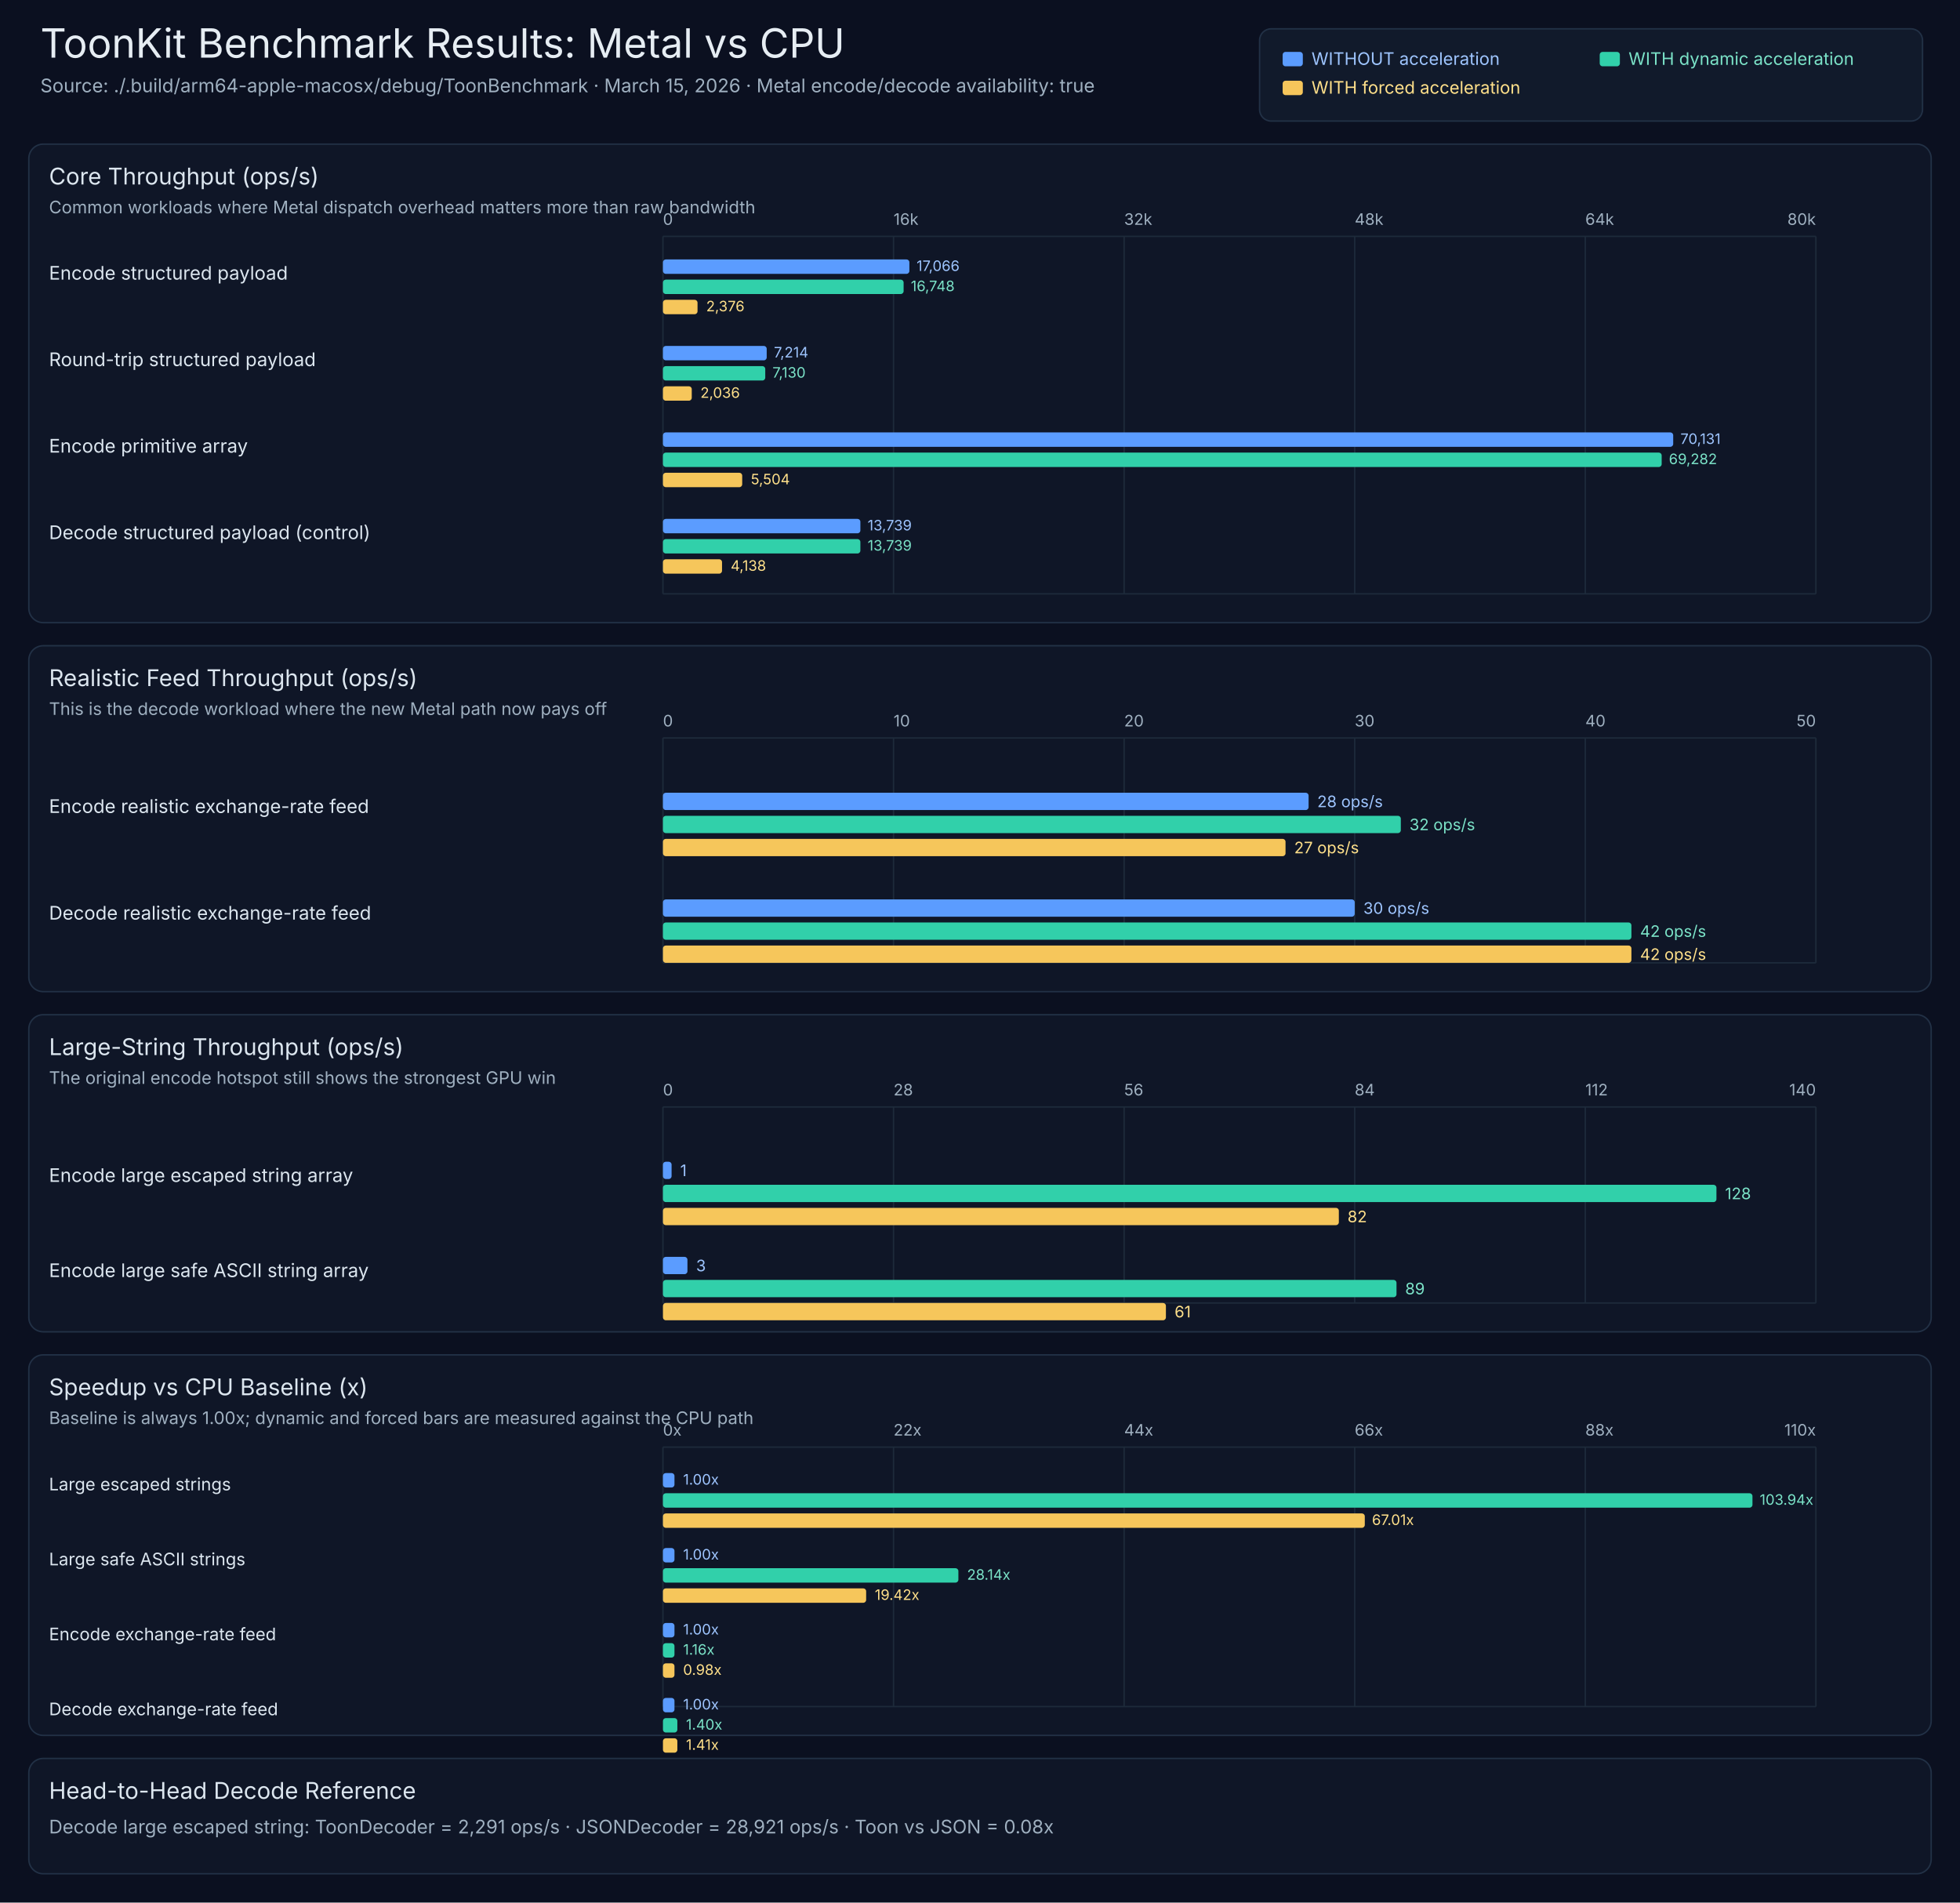
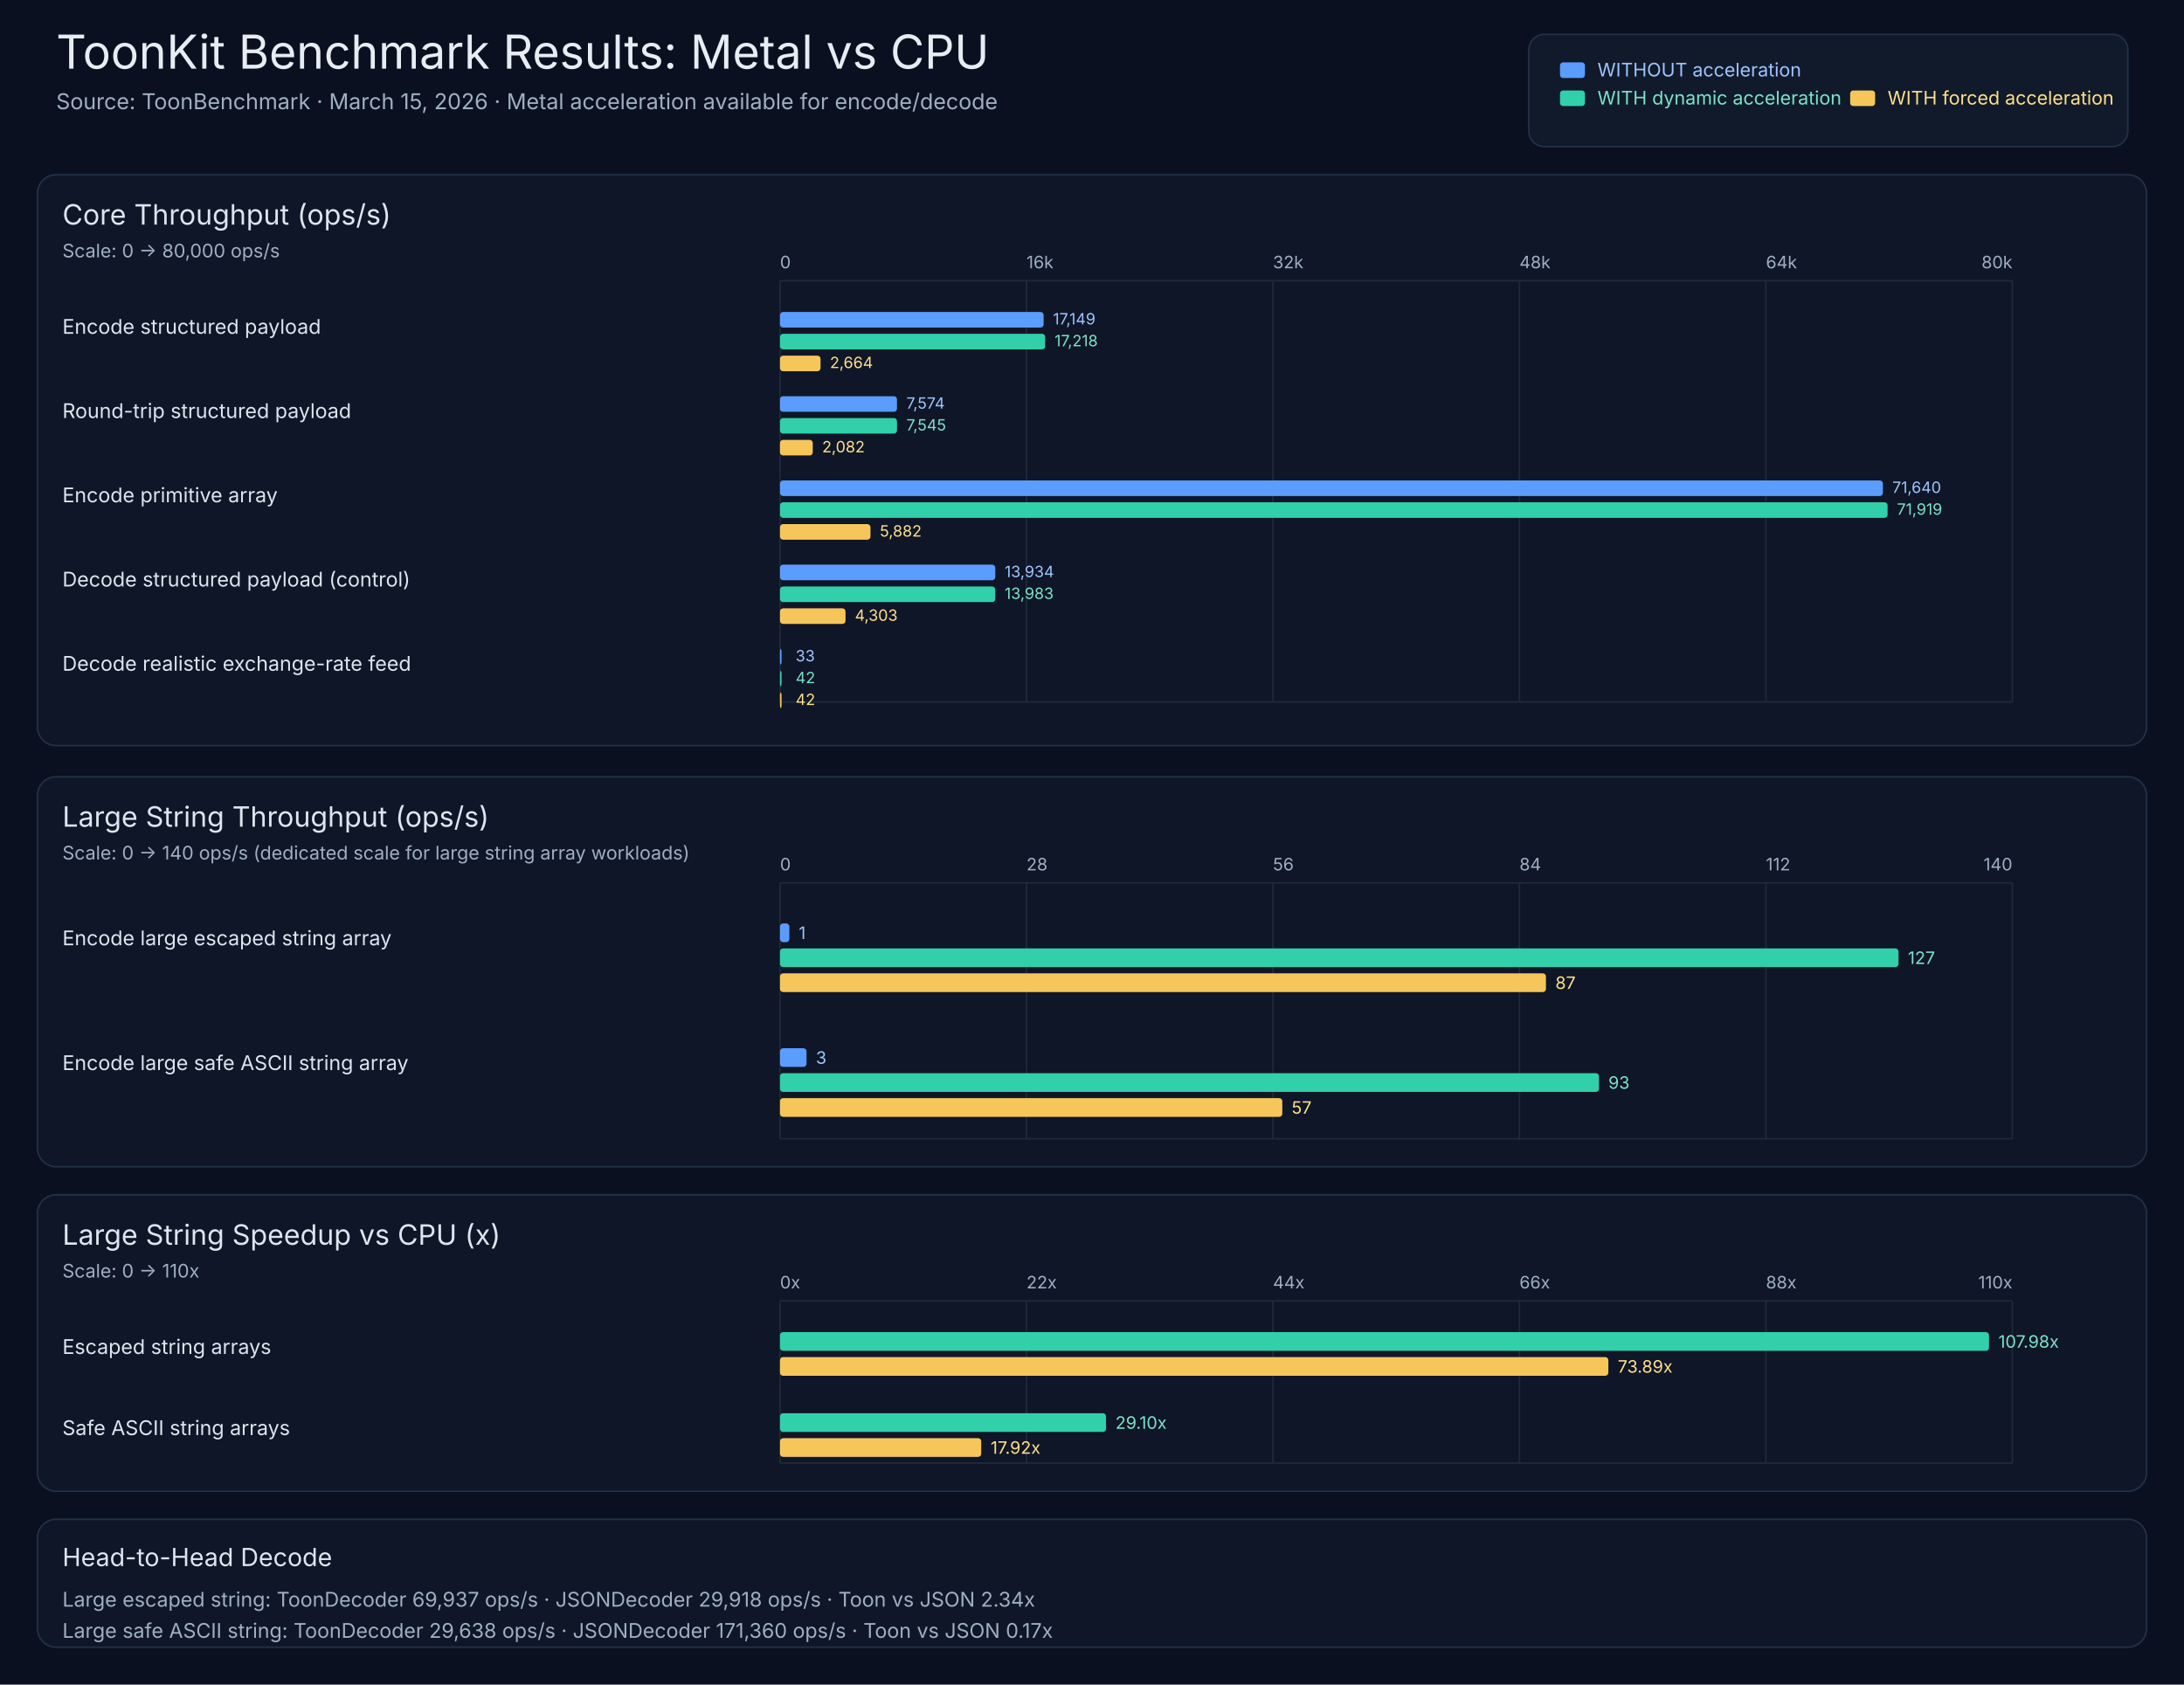
- <svg xmlns="http://www.w3.org/2000/svg" width="1360" height="1320" viewBox="0 0 1360 1320">
-   <rect x="0" y="0" width="1360" height="1320" fill="#0b1020" />
-   <text x="28" y="40" fill="#e6edf3" font-size="28" font-family="-apple-system, BlinkMacSystemFont, Segoe UI, sans-serif">ToonKit Benchmark Results: Metal vs CPU</text>
-   <text x="28" y="64" fill="#9fb0c0" font-size="13" font-family="-apple-system, BlinkMacSystemFont, Segoe UI, sans-serif">Source: ./.build/arm64-apple-macosx/debug/ToonBenchmark · March 15, 2026 · Metal encode/decode availability: true</text>
-   <rect x="874" y="20" width="460" height="64" rx="8" fill="#111a2b" stroke="#223146" />
-   <rect x="890" y="36" width="14" height="10" rx="2" fill="#5b9cff" />
-   <text x="910" y="45" fill="#9ec5ff" font-size="12" font-family="-apple-system, BlinkMacSystemFont, Segoe UI, sans-serif">WITHOUT acceleration</text>
-   <rect x="1110" y="36" width="14" height="10" rx="2" fill="#31d0aa" />
-   <text x="1130" y="45" fill="#7be3c8" font-size="12" font-family="-apple-system, BlinkMacSystemFont, Segoe UI, sans-serif">WITH dynamic acceleration</text>
-   <rect x="890" y="56" width="14" height="10" rx="2" fill="#f6c65b" />
-   <text x="910" y="65" fill="#ffe08a" font-size="12" font-family="-apple-system, BlinkMacSystemFont, Segoe UI, sans-serif">WITH forced acceleration</text>
-   <rect x="20" y="100" width="1320" height="332" rx="10" fill="#0f1627" stroke="#223146" />
-   <text x="34" y="128" fill="#dce6ef" font-size="16" font-family="-apple-system, BlinkMacSystemFont, Segoe UI, sans-serif">Core Throughput (ops/s)</text>
-   <text x="34" y="148" fill="#9fb0c0" font-size="12" font-family="-apple-system, BlinkMacSystemFont, Segoe UI, sans-serif">Common workloads where Metal dispatch overhead matters more than raw bandwidth</text>
-   <line x1="460" y1="164" x2="1260" y2="164" stroke="#1d2a3a" />
-   <line x1="460" y1="412" x2="1260" y2="412" stroke="#1d2a3a" />
-   <line x1="460" y1="164" x2="460" y2="412" stroke="#1d2a3a" />
-   <line x1="620" y1="164" x2="620" y2="412" stroke="#1d2a3a" />
-   <line x1="780" y1="164" x2="780" y2="412" stroke="#1d2a3a" />
-   <line x1="940" y1="164" x2="940" y2="412" stroke="#1d2a3a" />
-   <line x1="1100" y1="164" x2="1100" y2="412" stroke="#1d2a3a" />
-   <line x1="1260" y1="164" x2="1260" y2="412" stroke="#1d2a3a" />
-   <text x="460" y="156" fill="#9fb0c0" font-size="11" font-family="-apple-system, BlinkMacSystemFont, Segoe UI, sans-serif">0</text>
-   <text x="620" y="156" fill="#9fb0c0" font-size="11" font-family="-apple-system, BlinkMacSystemFont, Segoe UI, sans-serif">16k</text>
-   <text x="780" y="156" fill="#9fb0c0" font-size="11" font-family="-apple-system, BlinkMacSystemFont, Segoe UI, sans-serif">32k</text>
-   <text x="940" y="156" fill="#9fb0c0" font-size="11" font-family="-apple-system, BlinkMacSystemFont, Segoe UI, sans-serif">48k</text>
-   <text x="1100" y="156" fill="#9fb0c0" font-size="11" font-family="-apple-system, BlinkMacSystemFont, Segoe UI, sans-serif">64k</text>
-   <text x="1260" y="156" text-anchor="end" fill="#9fb0c0" font-size="11" font-family="-apple-system, BlinkMacSystemFont, Segoe UI, sans-serif">80k</text>
-   <text x="34" y="194" fill="#dce6ef" font-size="13" font-family="-apple-system, BlinkMacSystemFont, Segoe UI, sans-serif">Encode structured payload</text>
-   <rect x="460" y="180" width="171" height="10" rx="2" fill="#5b9cff" />
-   <rect x="460" y="194" width="167" height="10" rx="2" fill="#31d0aa" />
-   <rect x="460" y="208" width="24" height="10" rx="2" fill="#f6c65b" />
-   <text x="636" y="188" fill="#9ec5ff" font-size="10" font-family="-apple-system, BlinkMacSystemFont, Segoe UI, sans-serif">17,066</text>
-   <text x="632" y="202" fill="#7be3c8" font-size="10" font-family="-apple-system, BlinkMacSystemFont, Segoe UI, sans-serif">16,748</text>
-   <text x="490" y="216" fill="#ffe08a" font-size="10" font-family="-apple-system, BlinkMacSystemFont, Segoe UI, sans-serif">2,376</text>
-   <text x="34" y="254" fill="#dce6ef" font-size="13" font-family="-apple-system, BlinkMacSystemFont, Segoe UI, sans-serif">Round-trip structured payload</text>
-   <rect x="460" y="240" width="72" height="10" rx="2" fill="#5b9cff" />
-   <rect x="460" y="254" width="71" height="10" rx="2" fill="#31d0aa" />
-   <rect x="460" y="268" width="20" height="10" rx="2" fill="#f6c65b" />
-   <text x="537" y="248" fill="#9ec5ff" font-size="10" font-family="-apple-system, BlinkMacSystemFont, Segoe UI, sans-serif">7,214</text>
-   <text x="536" y="262" fill="#7be3c8" font-size="10" font-family="-apple-system, BlinkMacSystemFont, Segoe UI, sans-serif">7,130</text>
-   <text x="486" y="276" fill="#ffe08a" font-size="10" font-family="-apple-system, BlinkMacSystemFont, Segoe UI, sans-serif">2,036</text>
-   <text x="34" y="314" fill="#dce6ef" font-size="13" font-family="-apple-system, BlinkMacSystemFont, Segoe UI, sans-serif">Encode primitive array</text>
-   <rect x="460" y="300" width="701" height="10" rx="2" fill="#5b9cff" />
-   <rect x="460" y="314" width="693" height="10" rx="2" fill="#31d0aa" />
-   <rect x="460" y="328" width="55" height="10" rx="2" fill="#f6c65b" />
-   <text x="1166" y="308" fill="#9ec5ff" font-size="10" font-family="-apple-system, BlinkMacSystemFont, Segoe UI, sans-serif">70,131</text>
-   <text x="1158" y="322" fill="#7be3c8" font-size="10" font-family="-apple-system, BlinkMacSystemFont, Segoe UI, sans-serif">69,282</text>
-   <text x="521" y="336" fill="#ffe08a" font-size="10" font-family="-apple-system, BlinkMacSystemFont, Segoe UI, sans-serif">5,504</text>
-   <text x="34" y="374" fill="#dce6ef" font-size="13" font-family="-apple-system, BlinkMacSystemFont, Segoe UI, sans-serif">Decode structured payload (control)</text>
-   <rect x="460" y="360" width="137" height="10" rx="2" fill="#5b9cff" />
-   <rect x="460" y="374" width="137" height="10" rx="2" fill="#31d0aa" />
-   <rect x="460" y="388" width="41" height="10" rx="2" fill="#f6c65b" />
-   <text x="602" y="368" fill="#9ec5ff" font-size="10" font-family="-apple-system, BlinkMacSystemFont, Segoe UI, sans-serif">13,739</text>
-   <text x="602" y="382" fill="#7be3c8" font-size="10" font-family="-apple-system, BlinkMacSystemFont, Segoe UI, sans-serif">13,739</text>
-   <text x="507" y="396" fill="#ffe08a" font-size="10" font-family="-apple-system, BlinkMacSystemFont, Segoe UI, sans-serif">4,138</text>
-   <rect x="20" y="448" width="1320" height="240" rx="10" fill="#0f1627" stroke="#223146" />
-   <text x="34" y="476" fill="#dce6ef" font-size="16" font-family="-apple-system, BlinkMacSystemFont, Segoe UI, sans-serif">Realistic Feed Throughput (ops/s)</text>
-   <text x="34" y="496" fill="#9fb0c0" font-size="12" font-family="-apple-system, BlinkMacSystemFont, Segoe UI, sans-serif">This is the decode workload where the new Metal path now pays off</text>
-   <line x1="460" y1="512" x2="1260" y2="512" stroke="#1d2a3a" />
-   <line x1="460" y1="668" x2="1260" y2="668" stroke="#1d2a3a" />
-   <line x1="460" y1="512" x2="460" y2="668" stroke="#1d2a3a" />
-   <line x1="620" y1="512" x2="620" y2="668" stroke="#1d2a3a" />
-   <line x1="780" y1="512" x2="780" y2="668" stroke="#1d2a3a" />
-   <line x1="940" y1="512" x2="940" y2="668" stroke="#1d2a3a" />
-   <line x1="1100" y1="512" x2="1100" y2="668" stroke="#1d2a3a" />
-   <line x1="1260" y1="512" x2="1260" y2="668" stroke="#1d2a3a" />
-   <text x="460" y="504" fill="#9fb0c0" font-size="11" font-family="-apple-system, BlinkMacSystemFont, Segoe UI, sans-serif">0</text>
-   <text x="620" y="504" fill="#9fb0c0" font-size="11" font-family="-apple-system, BlinkMacSystemFont, Segoe UI, sans-serif">10</text>
-   <text x="780" y="504" fill="#9fb0c0" font-size="11" font-family="-apple-system, BlinkMacSystemFont, Segoe UI, sans-serif">20</text>
-   <text x="940" y="504" fill="#9fb0c0" font-size="11" font-family="-apple-system, BlinkMacSystemFont, Segoe UI, sans-serif">30</text>
-   <text x="1100" y="504" fill="#9fb0c0" font-size="11" font-family="-apple-system, BlinkMacSystemFont, Segoe UI, sans-serif">40</text>
-   <text x="1260" y="504" text-anchor="end" fill="#9fb0c0" font-size="11" font-family="-apple-system, BlinkMacSystemFont, Segoe UI, sans-serif">50</text>
-   <text x="34" y="564" fill="#dce6ef" font-size="13" font-family="-apple-system, BlinkMacSystemFont, Segoe UI, sans-serif">Encode realistic exchange-rate feed</text>
-   <rect x="460" y="550" width="448" height="12" rx="2" fill="#5b9cff" />
-   <rect x="460" y="566" width="512" height="12" rx="2" fill="#31d0aa" />
-   <rect x="460" y="582" width="432" height="12" rx="2" fill="#f6c65b" />
-   <text x="914" y="560" fill="#9ec5ff" font-size="11" font-family="-apple-system, BlinkMacSystemFont, Segoe UI, sans-serif">28 ops/s</text>
-   <text x="978" y="576" fill="#7be3c8" font-size="11" font-family="-apple-system, BlinkMacSystemFont, Segoe UI, sans-serif">32 ops/s</text>
-   <text x="898" y="592" fill="#ffe08a" font-size="11" font-family="-apple-system, BlinkMacSystemFont, Segoe UI, sans-serif">27 ops/s</text>
-   <text x="34" y="638" fill="#dce6ef" font-size="13" font-family="-apple-system, BlinkMacSystemFont, Segoe UI, sans-serif">Decode realistic exchange-rate feed</text>
-   <rect x="460" y="624" width="480" height="12" rx="2" fill="#5b9cff" />
-   <rect x="460" y="640" width="672" height="12" rx="2" fill="#31d0aa" />
-   <rect x="460" y="656" width="672" height="12" rx="2" fill="#f6c65b" />
-   <text x="946" y="634" fill="#9ec5ff" font-size="11" font-family="-apple-system, BlinkMacSystemFont, Segoe UI, sans-serif">30 ops/s</text>
-   <text x="1138" y="650" fill="#7be3c8" font-size="11" font-family="-apple-system, BlinkMacSystemFont, Segoe UI, sans-serif">42 ops/s</text>
-   <text x="1138" y="666" fill="#ffe08a" font-size="11" font-family="-apple-system, BlinkMacSystemFont, Segoe UI, sans-serif">42 ops/s</text>
-   <rect x="20" y="704" width="1320" height="220" rx="10" fill="#0f1627" stroke="#223146" />
-   <text x="34" y="732" fill="#dce6ef" font-size="16" font-family="-apple-system, BlinkMacSystemFont, Segoe UI, sans-serif">Large-String Throughput (ops/s)</text>
-   <text x="34" y="752" fill="#9fb0c0" font-size="12" font-family="-apple-system, BlinkMacSystemFont, Segoe UI, sans-serif">The original encode hotspot still shows the strongest GPU win</text>
-   <line x1="460" y1="768" x2="1260" y2="768" stroke="#1d2a3a" />
-   <line x1="460" y1="904" x2="1260" y2="904" stroke="#1d2a3a" />
-   <line x1="460" y1="768" x2="460" y2="904" stroke="#1d2a3a" />
-   <line x1="620" y1="768" x2="620" y2="904" stroke="#1d2a3a" />
-   <line x1="780" y1="768" x2="780" y2="904" stroke="#1d2a3a" />
-   <line x1="940" y1="768" x2="940" y2="904" stroke="#1d2a3a" />
-   <line x1="1100" y1="768" x2="1100" y2="904" stroke="#1d2a3a" />
-   <line x1="1260" y1="768" x2="1260" y2="904" stroke="#1d2a3a" />
-   <text x="460" y="760" fill="#9fb0c0" font-size="11" font-family="-apple-system, BlinkMacSystemFont, Segoe UI, sans-serif">0</text>
-   <text x="620" y="760" fill="#9fb0c0" font-size="11" font-family="-apple-system, BlinkMacSystemFont, Segoe UI, sans-serif">28</text>
-   <text x="780" y="760" fill="#9fb0c0" font-size="11" font-family="-apple-system, BlinkMacSystemFont, Segoe UI, sans-serif">56</text>
-   <text x="940" y="760" fill="#9fb0c0" font-size="11" font-family="-apple-system, BlinkMacSystemFont, Segoe UI, sans-serif">84</text>
-   <text x="1100" y="760" fill="#9fb0c0" font-size="11" font-family="-apple-system, BlinkMacSystemFont, Segoe UI, sans-serif">112</text>
-   <text x="1260" y="760" text-anchor="end" fill="#9fb0c0" font-size="11" font-family="-apple-system, BlinkMacSystemFont, Segoe UI, sans-serif">140</text>
-   <text x="34" y="820" fill="#dce6ef" font-size="13" font-family="-apple-system, BlinkMacSystemFont, Segoe UI, sans-serif">Encode large escaped string array</text>
-   <rect x="460" y="806" width="6" height="12" rx="2" fill="#5b9cff" />
-   <rect x="460" y="822" width="731" height="12" rx="2" fill="#31d0aa" />
-   <rect x="460" y="838" width="469" height="12" rx="2" fill="#f6c65b" />
-   <text x="472" y="816" fill="#9ec5ff" font-size="11" font-family="-apple-system, BlinkMacSystemFont, Segoe UI, sans-serif">1</text>
-   <text x="1197" y="832" fill="#7be3c8" font-size="11" font-family="-apple-system, BlinkMacSystemFont, Segoe UI, sans-serif">128</text>
-   <text x="935" y="848" fill="#ffe08a" font-size="11" font-family="-apple-system, BlinkMacSystemFont, Segoe UI, sans-serif">82</text>
-   <text x="34" y="886" fill="#dce6ef" font-size="13" font-family="-apple-system, BlinkMacSystemFont, Segoe UI, sans-serif">Encode large safe ASCII string array</text>
-   <rect x="460" y="872" width="17" height="12" rx="2" fill="#5b9cff" />
-   <rect x="460" y="888" width="509" height="12" rx="2" fill="#31d0aa" />
-   <rect x="460" y="904" width="349" height="12" rx="2" fill="#f6c65b" />
-   <text x="483" y="882" fill="#9ec5ff" font-size="11" font-family="-apple-system, BlinkMacSystemFont, Segoe UI, sans-serif">3</text>
-   <text x="975" y="898" fill="#7be3c8" font-size="11" font-family="-apple-system, BlinkMacSystemFont, Segoe UI, sans-serif">89</text>
-   <text x="815" y="914" fill="#ffe08a" font-size="11" font-family="-apple-system, BlinkMacSystemFont, Segoe UI, sans-serif">61</text>
-   <rect x="20" y="940" width="1320" height="264" rx="10" fill="#0f1627" stroke="#223146" />
-   <text x="34" y="968" fill="#dce6ef" font-size="16" font-family="-apple-system, BlinkMacSystemFont, Segoe UI, sans-serif">Speedup vs CPU Baseline (x)</text>
-   <text x="34" y="988" fill="#9fb0c0" font-size="12" font-family="-apple-system, BlinkMacSystemFont, Segoe UI, sans-serif">Baseline is always 1.00x; dynamic and forced bars are measured against the CPU path</text>
-   <line x1="460" y1="1004" x2="1260" y2="1004" stroke="#1d2a3a" />
-   <line x1="460" y1="1184" x2="1260" y2="1184" stroke="#1d2a3a" />
-   <line x1="460" y1="1004" x2="460" y2="1184" stroke="#1d2a3a" />
-   <line x1="620" y1="1004" x2="620" y2="1184" stroke="#1d2a3a" />
-   <line x1="780" y1="1004" x2="780" y2="1184" stroke="#1d2a3a" />
-   <line x1="940" y1="1004" x2="940" y2="1184" stroke="#1d2a3a" />
-   <line x1="1100" y1="1004" x2="1100" y2="1184" stroke="#1d2a3a" />
-   <line x1="1260" y1="1004" x2="1260" y2="1184" stroke="#1d2a3a" />
-   <text x="460" y="996" fill="#9fb0c0" font-size="11" font-family="-apple-system, BlinkMacSystemFont, Segoe UI, sans-serif">0x</text>
-   <text x="620" y="996" fill="#9fb0c0" font-size="11" font-family="-apple-system, BlinkMacSystemFont, Segoe UI, sans-serif">22x</text>
-   <text x="780" y="996" fill="#9fb0c0" font-size="11" font-family="-apple-system, BlinkMacSystemFont, Segoe UI, sans-serif">44x</text>
-   <text x="940" y="996" fill="#9fb0c0" font-size="11" font-family="-apple-system, BlinkMacSystemFont, Segoe UI, sans-serif">66x</text>
-   <text x="1100" y="996" fill="#9fb0c0" font-size="11" font-family="-apple-system, BlinkMacSystemFont, Segoe UI, sans-serif">88x</text>
-   <text x="1260" y="996" text-anchor="end" fill="#9fb0c0" font-size="11" font-family="-apple-system, BlinkMacSystemFont, Segoe UI, sans-serif">110x</text>
-   <text x="34" y="1034" fill="#dce6ef" font-size="12" font-family="-apple-system, BlinkMacSystemFont, Segoe UI, sans-serif">Large escaped strings</text>
-   <rect x="460" y="1022" width="8" height="10" rx="2" fill="#5b9cff" />
-   <rect x="460" y="1036" width="756" height="10" rx="2" fill="#31d0aa" />
-   <rect x="460" y="1050" width="487" height="10" rx="2" fill="#f6c65b" />
-   <text x="474" y="1030" fill="#9ec5ff" font-size="10" font-family="-apple-system, BlinkMacSystemFont, Segoe UI, sans-serif">1.00x</text>
-   <text x="1221" y="1044" fill="#7be3c8" font-size="10" font-family="-apple-system, BlinkMacSystemFont, Segoe UI, sans-serif">103.94x</text>
-   <text x="952" y="1058" fill="#ffe08a" font-size="10" font-family="-apple-system, BlinkMacSystemFont, Segoe UI, sans-serif">67.01x</text>
-   <text x="34" y="1086" fill="#dce6ef" font-size="12" font-family="-apple-system, BlinkMacSystemFont, Segoe UI, sans-serif">Large safe ASCII strings</text>
-   <rect x="460" y="1074" width="8" height="10" rx="2" fill="#5b9cff" />
-   <rect x="460" y="1088" width="205" height="10" rx="2" fill="#31d0aa" />
-   <rect x="460" y="1102" width="141" height="10" rx="2" fill="#f6c65b" />
-   <text x="474" y="1082" fill="#9ec5ff" font-size="10" font-family="-apple-system, BlinkMacSystemFont, Segoe UI, sans-serif">1.00x</text>
-   <text x="671" y="1096" fill="#7be3c8" font-size="10" font-family="-apple-system, BlinkMacSystemFont, Segoe UI, sans-serif">28.14x</text>
-   <text x="607" y="1110" fill="#ffe08a" font-size="10" font-family="-apple-system, BlinkMacSystemFont, Segoe UI, sans-serif">19.42x</text>
-   <text x="34" y="1138" fill="#dce6ef" font-size="12" font-family="-apple-system, BlinkMacSystemFont, Segoe UI, sans-serif">Encode exchange-rate feed</text>
-   <rect x="460" y="1126" width="8" height="10" rx="2" fill="#5b9cff" />
-   <rect x="460" y="1140" width="8" height="10" rx="2" fill="#31d0aa" />
-   <rect x="460" y="1154" width="8" height="10" rx="2" fill="#f6c65b" />
-   <text x="474" y="1134" fill="#9ec5ff" font-size="10" font-family="-apple-system, BlinkMacSystemFont, Segoe UI, sans-serif">1.00x</text>
-   <text x="474" y="1148" fill="#7be3c8" font-size="10" font-family="-apple-system, BlinkMacSystemFont, Segoe UI, sans-serif">1.16x</text>
-   <text x="474" y="1162" fill="#ffe08a" font-size="10" font-family="-apple-system, BlinkMacSystemFont, Segoe UI, sans-serif">0.98x</text>
-   <text x="34" y="1190" fill="#dce6ef" font-size="12" font-family="-apple-system, BlinkMacSystemFont, Segoe UI, sans-serif">Decode exchange-rate feed</text>
-   <rect x="460" y="1178" width="8" height="10" rx="2" fill="#5b9cff" />
-   <rect x="460" y="1192" width="10" height="10" rx="2" fill="#31d0aa" />
-   <rect x="460" y="1206" width="10" height="10" rx="2" fill="#f6c65b" />
-   <text x="474" y="1186" fill="#9ec5ff" font-size="10" font-family="-apple-system, BlinkMacSystemFont, Segoe UI, sans-serif">1.00x</text>
-   <text x="476" y="1200" fill="#7be3c8" font-size="10" font-family="-apple-system, BlinkMacSystemFont, Segoe UI, sans-serif">1.40x</text>
-   <text x="476" y="1214" fill="#ffe08a" font-size="10" font-family="-apple-system, BlinkMacSystemFont, Segoe UI, sans-serif">1.41x</text>
-   <rect x="20" y="1220" width="1320" height="80" rx="10" fill="#0f1627" stroke="#223146" />
-   <text x="34" y="1248" fill="#dce6ef" font-size="16" font-family="-apple-system, BlinkMacSystemFont, Segoe UI, sans-serif">Head-to-Head Decode Reference</text>
-   <text x="34" y="1272" fill="#9fb0c0" font-size="13" font-family="-apple-system, BlinkMacSystemFont, Segoe UI, sans-serif">Decode large escaped string: ToonDecoder = 2,291 ops/s · JSONDecoder = 28,921 ops/s · Toon vs JSON = 0.08x</text>
+ <svg xmlns="http://www.w3.org/2000/svg" width="1400" height="1080" viewBox="0 0 1400 1080">
+   <rect width="1400" height="1080" fill="#0b1020" />
+   <text x="36" y="44" fill="#e6edf3" font-size="30" font-family="-apple-system, BlinkMacSystemFont, Segoe UI, sans-serif">ToonKit Benchmark Results: Metal vs CPU</text>
+   <text x="36" y="70" fill="#9fb0c0" font-size="14" font-family="-apple-system, BlinkMacSystemFont, Segoe UI, sans-serif">Source: ToonBenchmark · March 15, 2026 · Metal acceleration available for encode/decode</text>
+   <rect x="980" y="22" width="384" height="72" rx="10" fill="#111a2b" stroke="#223146" />
+   <rect x="1000" y="40" width="16" height="10" rx="2" fill="#5b9cff" />
+   <text x="1024" y="49" fill="#9ec5ff" font-size="12" font-family="-apple-system, BlinkMacSystemFont, Segoe UI, sans-serif">WITHOUT acceleration</text>
+   <rect x="1000" y="58" width="16" height="10" rx="2" fill="#31d0aa" />
+   <text x="1024" y="67" fill="#7be3c8" font-size="12" font-family="-apple-system, BlinkMacSystemFont, Segoe UI, sans-serif">WITH dynamic acceleration</text>
+   <rect x="1186" y="58" width="16" height="10" rx="2" fill="#f6c65b" />
+   <text x="1210" y="67" fill="#ffe08a" font-size="12" font-family="-apple-system, BlinkMacSystemFont, Segoe UI, sans-serif">WITH forced acceleration</text>
+   <rect x="24" y="112" width="1352" height="366" rx="12" fill="#0f1627" stroke="#223146" />
+   <text x="40" y="144" fill="#dce6ef" font-size="18" font-family="-apple-system, BlinkMacSystemFont, Segoe UI, sans-serif">Core Throughput (ops/s)</text>
+   <text x="40" y="165" fill="#9fb0c0" font-size="12" font-family="-apple-system, BlinkMacSystemFont, Segoe UI, sans-serif">Scale: 0 → 80,000 ops/s</text>
+   <line x1="500" y1="180" x2="1290" y2="180" stroke="#1d2a3a" />
+   <line x1="500" y1="450" x2="1290" y2="450" stroke="#1d2a3a" />
+   <line x1="500" y1="180" x2="500" y2="450" stroke="#1d2a3a" />
+   <line x1="658" y1="180" x2="658" y2="450" stroke="#1d2a3a" />
+   <line x1="816" y1="180" x2="816" y2="450" stroke="#1d2a3a" />
+   <line x1="974" y1="180" x2="974" y2="450" stroke="#1d2a3a" />
+   <line x1="1132" y1="180" x2="1132" y2="450" stroke="#1d2a3a" />
+   <line x1="1290" y1="180" x2="1290" y2="450" stroke="#1d2a3a" />
+   <text x="500" y="172" fill="#9fb0c0" font-size="11" font-family="-apple-system, BlinkMacSystemFont, Segoe UI, sans-serif">0</text>
+   <text x="658" y="172" fill="#9fb0c0" font-size="11" font-family="-apple-system, BlinkMacSystemFont, Segoe UI, sans-serif">16k</text>
+   <text x="816" y="172" fill="#9fb0c0" font-size="11" font-family="-apple-system, BlinkMacSystemFont, Segoe UI, sans-serif">32k</text>
+   <text x="974" y="172" fill="#9fb0c0" font-size="11" font-family="-apple-system, BlinkMacSystemFont, Segoe UI, sans-serif">48k</text>
+   <text x="1132" y="172" fill="#9fb0c0" font-size="11" font-family="-apple-system, BlinkMacSystemFont, Segoe UI, sans-serif">64k</text>
+   <text x="1290" y="172" text-anchor="end" fill="#9fb0c0" font-size="11" font-family="-apple-system, BlinkMacSystemFont, Segoe UI, sans-serif">80k</text>
+   <text x="40" y="214" fill="#dce6ef" font-size="13" font-family="-apple-system, BlinkMacSystemFont, Segoe UI, sans-serif">Encode structured payload</text>
+   <rect x="500" y="200" width="169" height="10" rx="2" fill="#5b9cff" />
+   <rect x="500" y="214" width="170" height="10" rx="2" fill="#31d0aa" />
+   <rect x="500" y="228" width="26" height="10" rx="2" fill="#f6c65b" />
+   <text x="675" y="208" fill="#9ec5ff" font-size="10" font-family="-apple-system, BlinkMacSystemFont, Segoe UI, sans-serif">17,149</text>
+   <text x="676" y="222" fill="#7be3c8" font-size="10" font-family="-apple-system, BlinkMacSystemFont, Segoe UI, sans-serif">17,218</text>
+   <text x="532" y="236" fill="#ffe08a" font-size="10" font-family="-apple-system, BlinkMacSystemFont, Segoe UI, sans-serif">2,664</text>
+   <text x="40" y="268" fill="#dce6ef" font-size="13" font-family="-apple-system, BlinkMacSystemFont, Segoe UI, sans-serif">Round-trip structured payload</text>
+   <rect x="500" y="254" width="75" height="10" rx="2" fill="#5b9cff" />
+   <rect x="500" y="268" width="75" height="10" rx="2" fill="#31d0aa" />
+   <rect x="500" y="282" width="21" height="10" rx="2" fill="#f6c65b" />
+   <text x="581" y="262" fill="#9ec5ff" font-size="10" font-family="-apple-system, BlinkMacSystemFont, Segoe UI, sans-serif">7,574</text>
+   <text x="581" y="276" fill="#7be3c8" font-size="10" font-family="-apple-system, BlinkMacSystemFont, Segoe UI, sans-serif">7,545</text>
+   <text x="527" y="290" fill="#ffe08a" font-size="10" font-family="-apple-system, BlinkMacSystemFont, Segoe UI, sans-serif">2,082</text>
+   <text x="40" y="322" fill="#dce6ef" font-size="13" font-family="-apple-system, BlinkMacSystemFont, Segoe UI, sans-serif">Encode primitive array</text>
+   <rect x="500" y="308" width="707" height="10" rx="2" fill="#5b9cff" />
+   <rect x="500" y="322" width="710" height="10" rx="2" fill="#31d0aa" />
+   <rect x="500" y="336" width="58" height="10" rx="2" fill="#f6c65b" />
+   <text x="1213" y="316" fill="#9ec5ff" font-size="10" font-family="-apple-system, BlinkMacSystemFont, Segoe UI, sans-serif">71,640</text>
+   <text x="1216" y="330" fill="#7be3c8" font-size="10" font-family="-apple-system, BlinkMacSystemFont, Segoe UI, sans-serif">71,919</text>
+   <text x="564" y="344" fill="#ffe08a" font-size="10" font-family="-apple-system, BlinkMacSystemFont, Segoe UI, sans-serif">5,882</text>
+   <text x="40" y="376" fill="#dce6ef" font-size="13" font-family="-apple-system, BlinkMacSystemFont, Segoe UI, sans-serif">Decode structured payload (control)</text>
+   <rect x="500" y="362" width="138" height="10" rx="2" fill="#5b9cff" />
+   <rect x="500" y="376" width="138" height="10" rx="2" fill="#31d0aa" />
+   <rect x="500" y="390" width="42" height="10" rx="2" fill="#f6c65b" />
+   <text x="644" y="370" fill="#9ec5ff" font-size="10" font-family="-apple-system, BlinkMacSystemFont, Segoe UI, sans-serif">13,934</text>
+   <text x="644" y="384" fill="#7be3c8" font-size="10" font-family="-apple-system, BlinkMacSystemFont, Segoe UI, sans-serif">13,983</text>
+   <text x="548" y="398" fill="#ffe08a" font-size="10" font-family="-apple-system, BlinkMacSystemFont, Segoe UI, sans-serif">4,303</text>
+   <text x="40" y="430" fill="#dce6ef" font-size="13" font-family="-apple-system, BlinkMacSystemFont, Segoe UI, sans-serif">Decode realistic exchange-rate feed</text>
+   <rect x="500" y="416" width="1" height="10" rx="2" fill="#5b9cff" />
+   <rect x="500" y="430" width="1" height="10" rx="2" fill="#31d0aa" />
+   <rect x="500" y="444" width="1" height="10" rx="2" fill="#f6c65b" />
+   <text x="510" y="424" fill="#9ec5ff" font-size="10" font-family="-apple-system, BlinkMacSystemFont, Segoe UI, sans-serif">33</text>
+   <text x="510" y="438" fill="#7be3c8" font-size="10" font-family="-apple-system, BlinkMacSystemFont, Segoe UI, sans-serif">42</text>
+   <text x="510" y="452" fill="#ffe08a" font-size="10" font-family="-apple-system, BlinkMacSystemFont, Segoe UI, sans-serif">42</text>
+   <rect x="24" y="498" width="1352" height="250" rx="12" fill="#0f1627" stroke="#223146" />
+   <text x="40" y="530" fill="#dce6ef" font-size="18" font-family="-apple-system, BlinkMacSystemFont, Segoe UI, sans-serif">Large String Throughput (ops/s)</text>
+   <text x="40" y="551" fill="#9fb0c0" font-size="12" font-family="-apple-system, BlinkMacSystemFont, Segoe UI, sans-serif">Scale: 0 → 140 ops/s (dedicated scale for large string array workloads)</text>
+   <line x1="500" y1="566" x2="1290" y2="566" stroke="#1d2a3a" />
+   <line x1="500" y1="730" x2="1290" y2="730" stroke="#1d2a3a" />
+   <line x1="500" y1="566" x2="500" y2="730" stroke="#1d2a3a" />
+   <line x1="658" y1="566" x2="658" y2="730" stroke="#1d2a3a" />
+   <line x1="816" y1="566" x2="816" y2="730" stroke="#1d2a3a" />
+   <line x1="974" y1="566" x2="974" y2="730" stroke="#1d2a3a" />
+   <line x1="1132" y1="566" x2="1132" y2="730" stroke="#1d2a3a" />
+   <line x1="1290" y1="566" x2="1290" y2="730" stroke="#1d2a3a" />
+   <text x="500" y="558" fill="#9fb0c0" font-size="11" font-family="-apple-system, BlinkMacSystemFont, Segoe UI, sans-serif">0</text>
+   <text x="658" y="558" fill="#9fb0c0" font-size="11" font-family="-apple-system, BlinkMacSystemFont, Segoe UI, sans-serif">28</text>
+   <text x="816" y="558" fill="#9fb0c0" font-size="11" font-family="-apple-system, BlinkMacSystemFont, Segoe UI, sans-serif">56</text>
+   <text x="974" y="558" fill="#9fb0c0" font-size="11" font-family="-apple-system, BlinkMacSystemFont, Segoe UI, sans-serif">84</text>
+   <text x="1132" y="558" fill="#9fb0c0" font-size="11" font-family="-apple-system, BlinkMacSystemFont, Segoe UI, sans-serif">112</text>
+   <text x="1290" y="558" text-anchor="end" fill="#9fb0c0" font-size="11" font-family="-apple-system, BlinkMacSystemFont, Segoe UI, sans-serif">140</text>
+   <text x="40" y="606" fill="#dce6ef" font-size="13" font-family="-apple-system, BlinkMacSystemFont, Segoe UI, sans-serif">Encode large escaped string array</text>
+   <rect x="500" y="592" width="6" height="12" rx="2" fill="#5b9cff" />
+   <rect x="500" y="608" width="717" height="12" rx="2" fill="#31d0aa" />
+   <rect x="500" y="624" width="491" height="12" rx="2" fill="#f6c65b" />
+   <text x="512" y="602" fill="#9ec5ff" font-size="11" font-family="-apple-system, BlinkMacSystemFont, Segoe UI, sans-serif">1</text>
+   <text x="1223" y="618" fill="#7be3c8" font-size="11" font-family="-apple-system, BlinkMacSystemFont, Segoe UI, sans-serif">127</text>
+   <text x="997" y="634" fill="#ffe08a" font-size="11" font-family="-apple-system, BlinkMacSystemFont, Segoe UI, sans-serif">87</text>
+   <text x="40" y="686" fill="#dce6ef" font-size="13" font-family="-apple-system, BlinkMacSystemFont, Segoe UI, sans-serif">Encode large safe ASCII string array</text>
+   <rect x="500" y="672" width="17" height="12" rx="2" fill="#5b9cff" />
+   <rect x="500" y="688" width="525" height="12" rx="2" fill="#31d0aa" />
+   <rect x="500" y="704" width="322" height="12" rx="2" fill="#f6c65b" />
+   <text x="523" y="682" fill="#9ec5ff" font-size="11" font-family="-apple-system, BlinkMacSystemFont, Segoe UI, sans-serif">3</text>
+   <text x="1031" y="698" fill="#7be3c8" font-size="11" font-family="-apple-system, BlinkMacSystemFont, Segoe UI, sans-serif">93</text>
+   <text x="828" y="714" fill="#ffe08a" font-size="11" font-family="-apple-system, BlinkMacSystemFont, Segoe UI, sans-serif">57</text>
+   <rect x="24" y="766" width="1352" height="190" rx="12" fill="#0f1627" stroke="#223146" />
+   <text x="40" y="798" fill="#dce6ef" font-size="18" font-family="-apple-system, BlinkMacSystemFont, Segoe UI, sans-serif">Large String Speedup vs CPU (x)</text>
+   <text x="40" y="819" fill="#9fb0c0" font-size="12" font-family="-apple-system, BlinkMacSystemFont, Segoe UI, sans-serif">Scale: 0 → 110x</text>
+   <line x1="500" y1="834" x2="1290" y2="834" stroke="#1d2a3a" />
+   <line x1="500" y1="938" x2="1290" y2="938" stroke="#1d2a3a" />
+   <line x1="500" y1="834" x2="500" y2="938" stroke="#1d2a3a" />
+   <line x1="658" y1="834" x2="658" y2="938" stroke="#1d2a3a" />
+   <line x1="816" y1="834" x2="816" y2="938" stroke="#1d2a3a" />
+   <line x1="974" y1="834" x2="974" y2="938" stroke="#1d2a3a" />
+   <line x1="1132" y1="834" x2="1132" y2="938" stroke="#1d2a3a" />
+   <line x1="1290" y1="834" x2="1290" y2="938" stroke="#1d2a3a" />
+   <text x="500" y="826" fill="#9fb0c0" font-size="11" font-family="-apple-system, BlinkMacSystemFont, Segoe UI, sans-serif">0x</text>
+   <text x="658" y="826" fill="#9fb0c0" font-size="11" font-family="-apple-system, BlinkMacSystemFont, Segoe UI, sans-serif">22x</text>
+   <text x="816" y="826" fill="#9fb0c0" font-size="11" font-family="-apple-system, BlinkMacSystemFont, Segoe UI, sans-serif">44x</text>
+   <text x="974" y="826" fill="#9fb0c0" font-size="11" font-family="-apple-system, BlinkMacSystemFont, Segoe UI, sans-serif">66x</text>
+   <text x="1132" y="826" fill="#9fb0c0" font-size="11" font-family="-apple-system, BlinkMacSystemFont, Segoe UI, sans-serif">88x</text>
+   <text x="1290" y="826" text-anchor="end" fill="#9fb0c0" font-size="11" font-family="-apple-system, BlinkMacSystemFont, Segoe UI, sans-serif">110x</text>
+   <text x="40" y="868" fill="#dce6ef" font-size="13" font-family="-apple-system, BlinkMacSystemFont, Segoe UI, sans-serif">Escaped string arrays</text>
+   <rect x="500" y="854" width="775" height="12" rx="2" fill="#31d0aa" />
+   <rect x="500" y="870" width="531" height="12" rx="2" fill="#f6c65b" />
+   <text x="1281" y="864" fill="#7be3c8" font-size="11" font-family="-apple-system, BlinkMacSystemFont, Segoe UI, sans-serif">107.98x</text>
+   <text x="1037" y="880" fill="#ffe08a" font-size="11" font-family="-apple-system, BlinkMacSystemFont, Segoe UI, sans-serif">73.89x</text>
+   <text x="40" y="920" fill="#dce6ef" font-size="13" font-family="-apple-system, BlinkMacSystemFont, Segoe UI, sans-serif">Safe ASCII string arrays</text>
+   <rect x="500" y="906" width="209" height="12" rx="2" fill="#31d0aa" />
+   <rect x="500" y="922" width="129" height="12" rx="2" fill="#f6c65b" />
+   <text x="715" y="916" fill="#7be3c8" font-size="11" font-family="-apple-system, BlinkMacSystemFont, Segoe UI, sans-serif">29.10x</text>
+   <text x="635" y="932" fill="#ffe08a" font-size="11" font-family="-apple-system, BlinkMacSystemFont, Segoe UI, sans-serif">17.92x</text>
+   <rect x="24" y="974" width="1352" height="82" rx="12" fill="#0f1627" stroke="#223146" />
+   <text x="40" y="1004" fill="#dce6ef" font-size="16" font-family="-apple-system, BlinkMacSystemFont, Segoe UI, sans-serif">Head-to-Head Decode</text>
+   <text x="40" y="1030" fill="#9fb0c0" font-size="13" font-family="-apple-system, BlinkMacSystemFont, Segoe UI, sans-serif">Large escaped string: ToonDecoder 69,937 ops/s · JSONDecoder 29,918 ops/s · Toon vs JSON 2.34x</text>
+   <text x="40" y="1050" fill="#9fb0c0" font-size="13" font-family="-apple-system, BlinkMacSystemFont, Segoe UI, sans-serif">Large safe ASCII string: ToonDecoder 29,638 ops/s · JSONDecoder 171,360 ops/s · Toon vs JSON 0.17x</text>
</svg>
